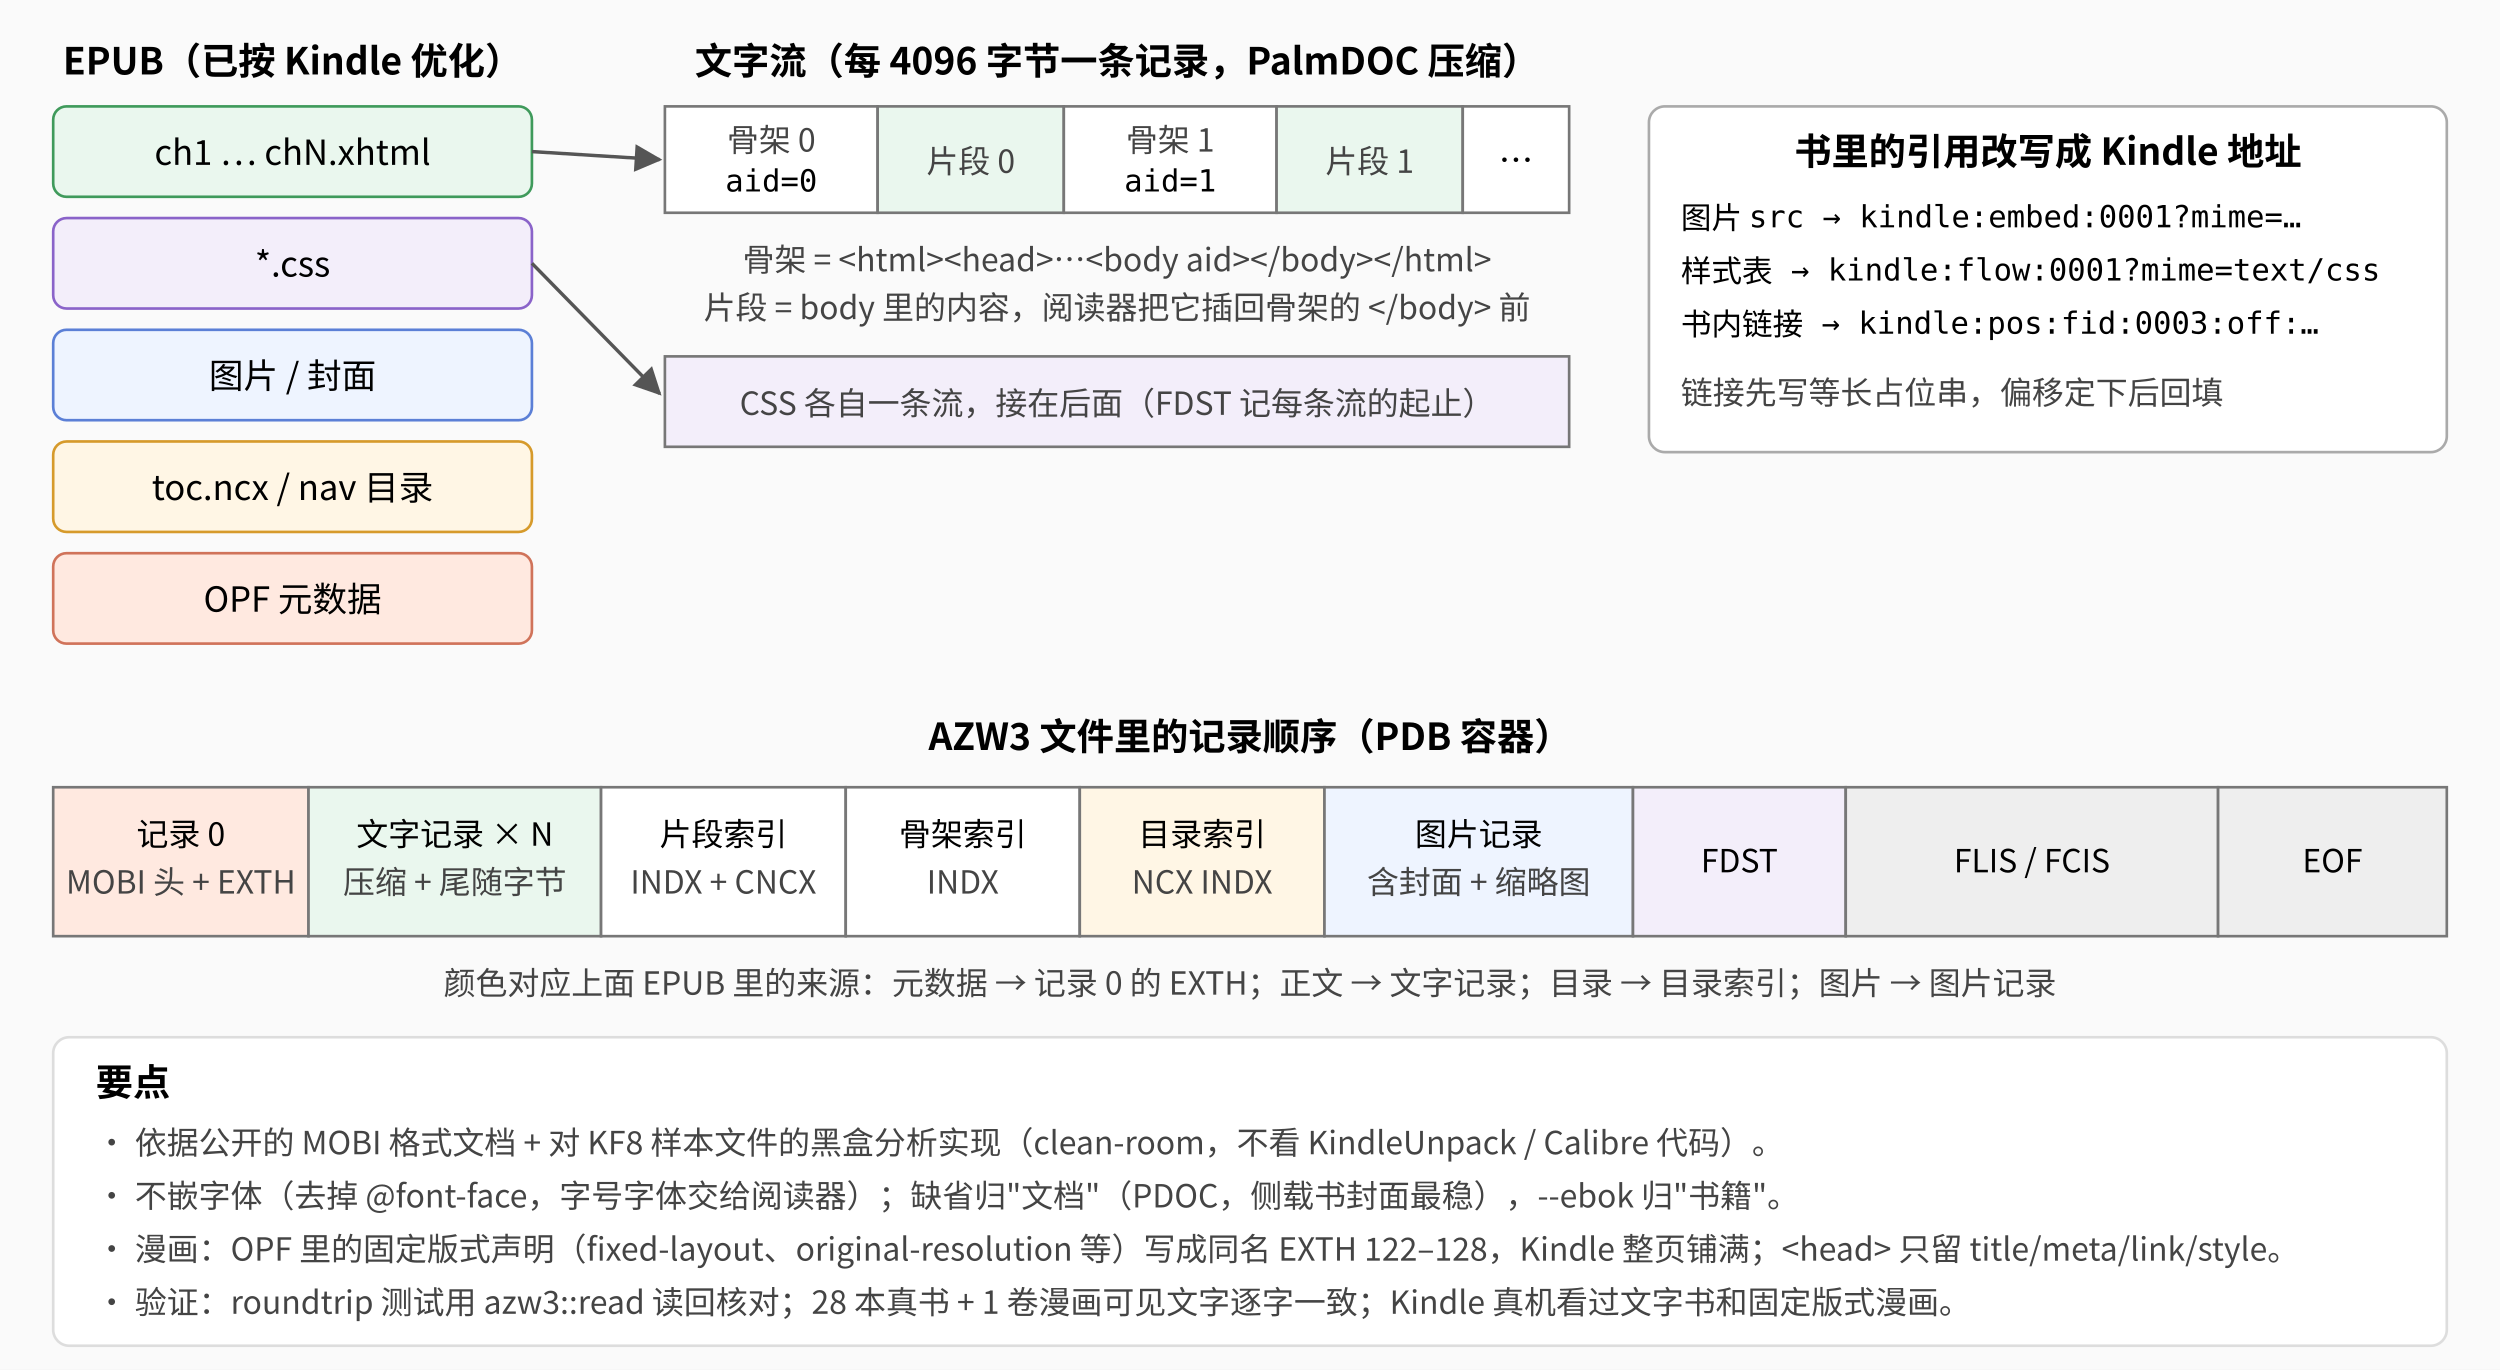
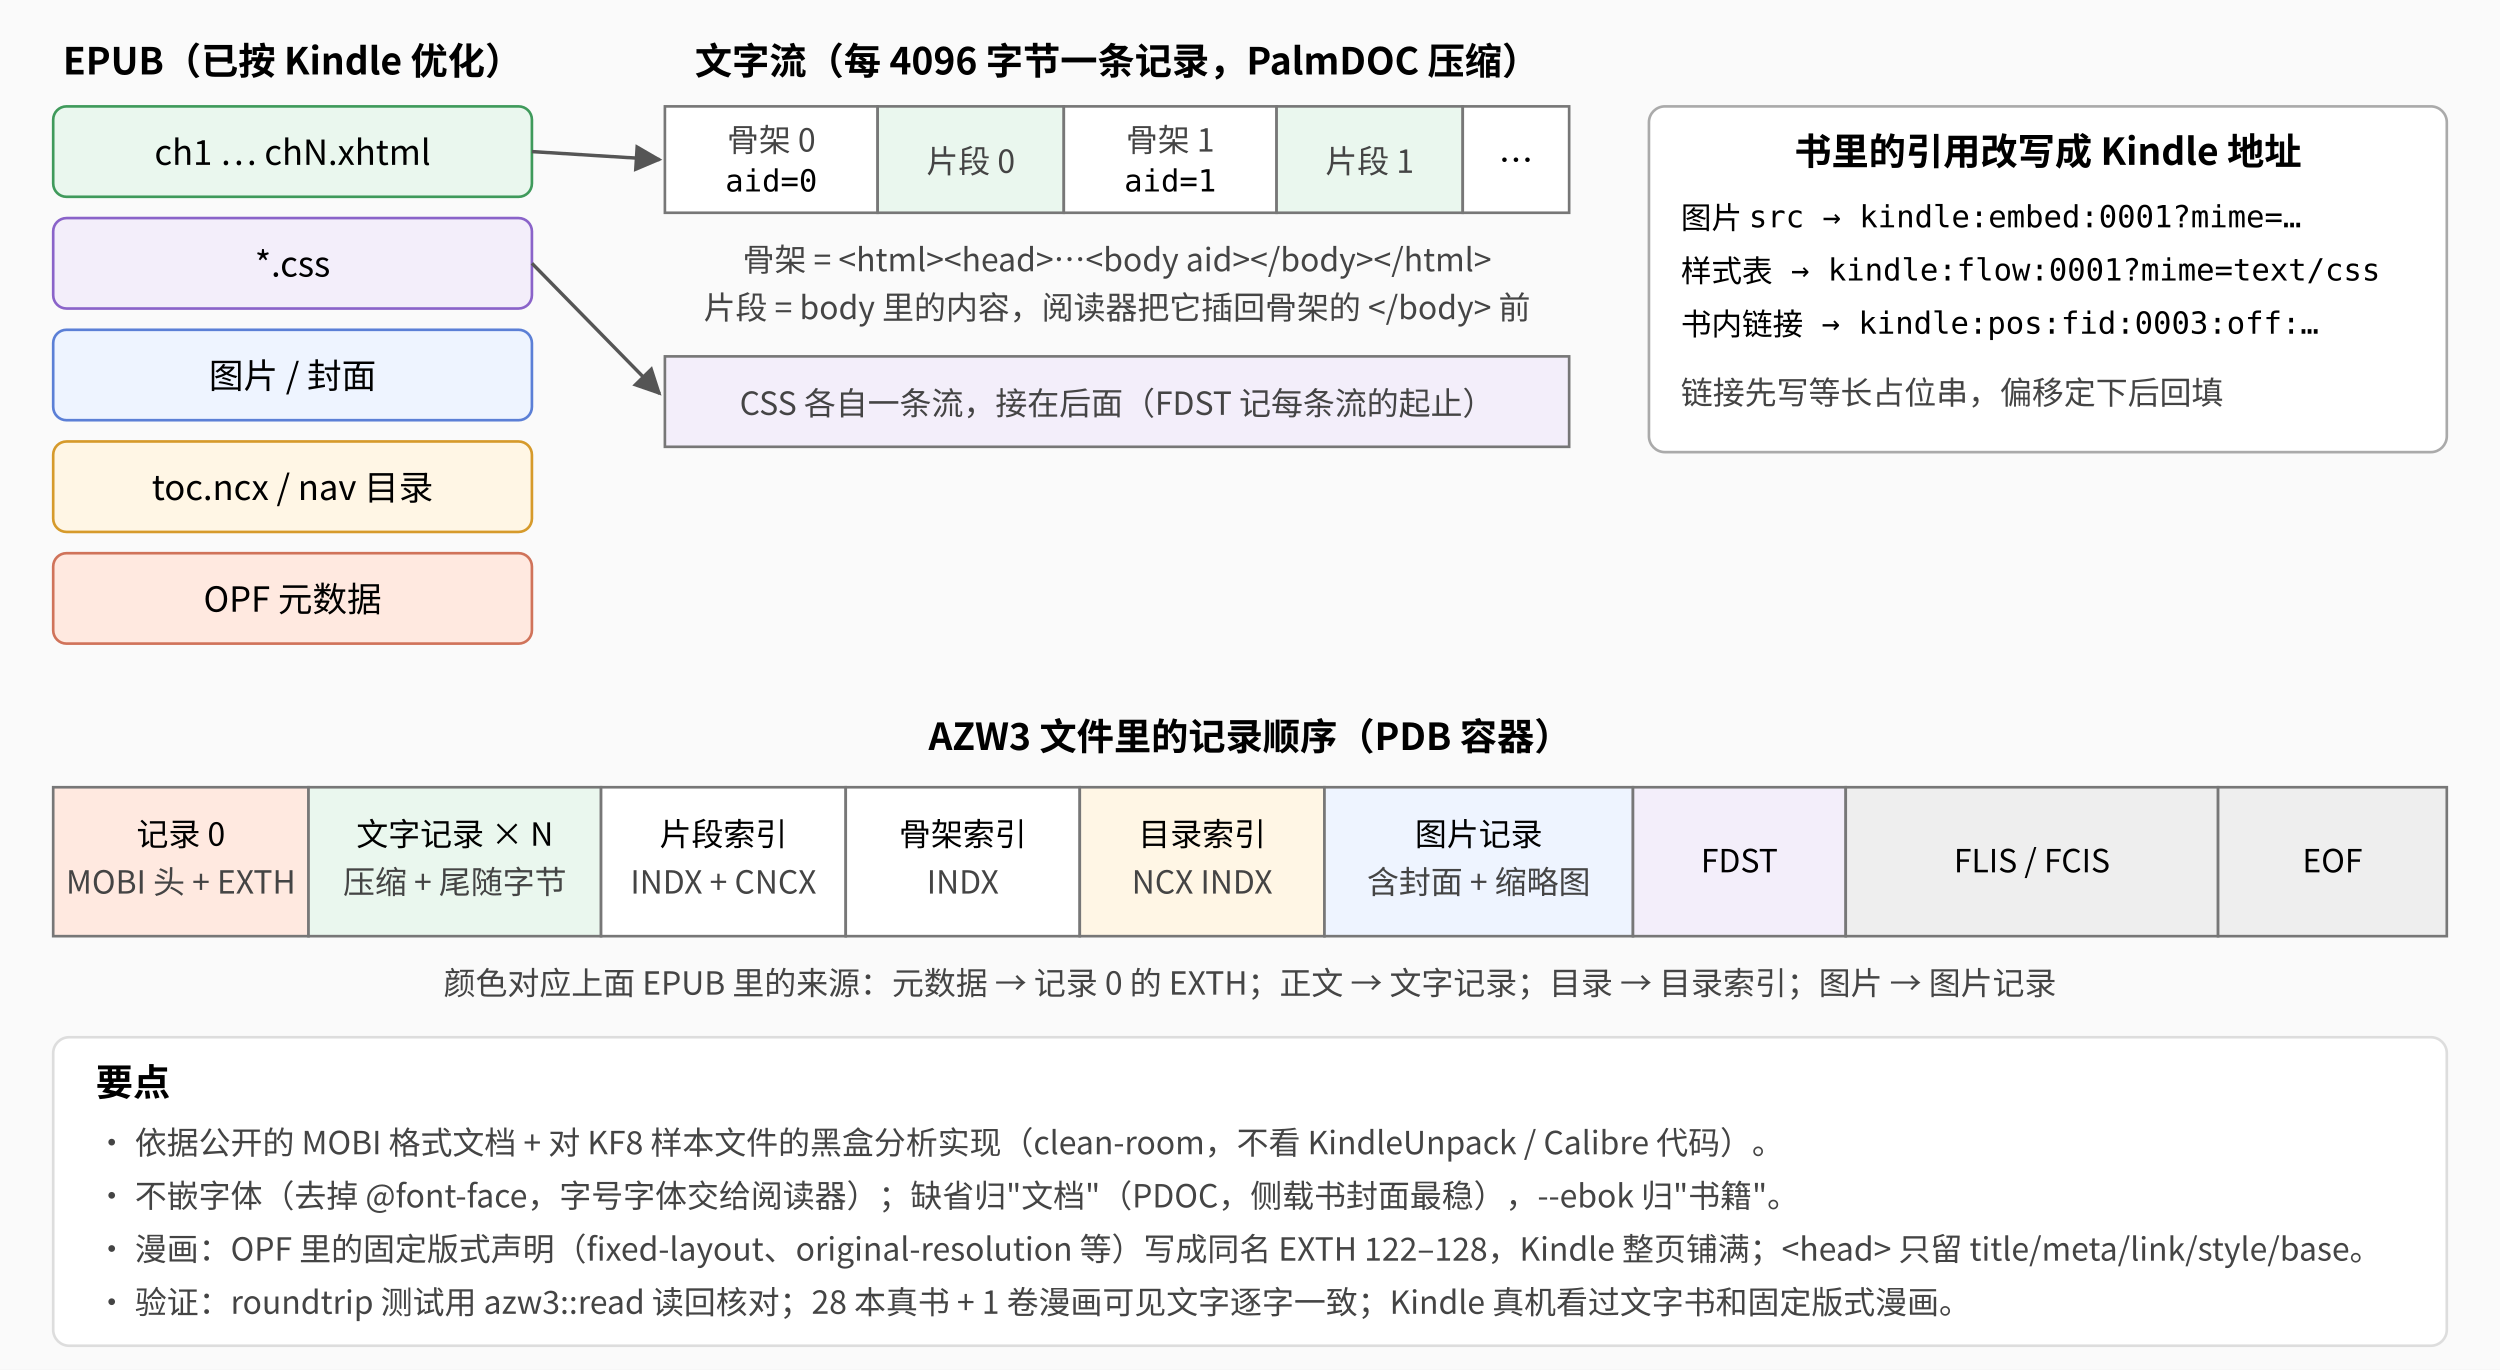
<svg xmlns="http://www.w3.org/2000/svg" viewBox="0 0 940 515" font-family="'Noto Sans CJK SC','PingFang SC','Microsoft YaHei',sans-serif" font-size="13">
  <defs>
    <marker id="a" viewBox="0 0 10 10" refX="9" refY="5" markerWidth="8" markerHeight="8" orient="auto">
      <path d="M0 0L10 5L0 10z" fill="#555" />
    </marker>
    <style>
      .r{stroke:#777;stroke-width:1}
      .h{font-weight:bold;font-size:14px}
      .s{font-size:12px;fill:#444}
      .m{font-family:monospace;font-size:11.5px}
      .l{stroke:#555;stroke-width:1.3;fill:none}
    </style>
  </defs>
  <rect width="940" height="515" fill="#fafafa" />
  <text x="110" y="28" text-anchor="middle" class="h">EPUB（已按 Kindle 优化）</text>
  <rect x="20" y="40" width="180" height="34" rx="5" fill="#eaf7ee" stroke="#3f9a5b" />
  <text x="110" y="62" text-anchor="middle">ch1 … chN.xhtml</text>
  <rect x="20" y="82" width="180" height="34" rx="5" fill="#f3eefa" stroke="#8a63c9" />
  <text x="110" y="104" text-anchor="middle">*.css</text>
  <rect x="20" y="124" width="180" height="34" rx="5" fill="#eef4ff" stroke="#5b7fd6" />
  <text x="110" y="146" text-anchor="middle">图片 / 封面</text>
  <rect x="20" y="166" width="180" height="34" rx="5" fill="#fff6e5" stroke="#d69a2b" />
  <text x="110" y="188" text-anchor="middle">toc.ncx / nav 目录</text>
  <rect x="20" y="208" width="180" height="34" rx="5" fill="#ffe9e0" stroke="#d0735a" />
  <text x="110" y="230" text-anchor="middle">OPF 元数据</text>
  <text x="420" y="28" text-anchor="middle" class="h">文字流（每 4096 字节一条记录，PalmDOC 压缩）</text>
  <rect x="250" y="40" width="80" height="40" fill="#fff" class="r" />
  <text x="290" y="57" text-anchor="middle" class="s">骨架 0</text>
  <text x="290" y="72" text-anchor="middle" class="m">aid=0</text>
  <rect x="330" y="40" width="70" height="40" fill="#eaf7ee" class="r" />
  <text x="365" y="65" text-anchor="middle" class="s">片段 0</text>
  <rect x="400" y="40" width="80" height="40" fill="#fff" class="r" />
  <text x="440" y="57" text-anchor="middle" class="s">骨架 1</text>
  <text x="440" y="72" text-anchor="middle" class="m">aid=1</text>
  <rect x="480" y="40" width="70" height="40" fill="#eaf7ee" class="r" />
  <text x="515" y="65" text-anchor="middle" class="s">片段 1</text>
  <rect x="550" y="40" width="40" height="40" fill="#fff" class="r" />
  <text x="570" y="65" text-anchor="middle">…</text>
  <text x="420" y="102" text-anchor="middle" class="s">骨架 = &lt;html&gt;&lt;head&gt;…&lt;body aid&gt;&lt;/body&gt;&lt;/html&gt;</text>
  <text x="420" y="120" text-anchor="middle" class="s">片段 = body 里的内容，阅读器把它插回骨架的 &lt;/body&gt; 前</text>
  <rect x="250" y="134" width="340" height="34" fill="#f3eefa" class="r" />
  <text x="420" y="156" text-anchor="middle" class="s">CSS 各自一条流，接在后面（FDST 记每条流的起止）</text>
  <path class="l" d="M200 57 L248 60" marker-end="url(#a)" />
  <path class="l" d="M200 99 L248 148" marker-end="url(#a)" />
  <rect x="620" y="40" width="300" height="130" rx="6" fill="#fff" stroke="#aaa" />
  <text x="770" y="62" text-anchor="middle" class="h">书里的引用改写成 Kindle 地址</text>
  <text x="632" y="86" class="m">图片 src → kindle:embed:0001?mime=…</text>
  <text x="632" y="106" class="m">样式表   → kindle:flow:0001?mime=text/css</text>
  <text x="632" y="126" class="m">书内链接 → kindle:pos:fid:0003:off:…</text>
  <text x="632" y="152" class="s">链接先写等长占位串，偏移定下后回填</text>
  <text x="470" y="282" text-anchor="middle" class="h">AZW3 文件里的记录顺序（PDB 容器）</text>
  <g font-size="12">
    <rect x="20" y="296" width="96" height="56" fill="#ffe9e0" class="r" />
    <text x="68" y="318" text-anchor="middle">记录 0</text>
    <text x="68" y="336" text-anchor="middle" class="s">MOBI 头 + EXTH</text>
    <rect x="116" y="296" width="110" height="56" fill="#eaf7ee" class="r" />
    <text x="171" y="318" text-anchor="middle">文字记录 × N</text>
    <text x="171" y="336" text-anchor="middle" class="s">压缩 + 尾随字节</text>
    <rect x="226" y="296" width="92" height="56" fill="#fff" class="r" />
    <text x="272" y="318" text-anchor="middle">片段索引</text>
    <text x="272" y="336" text-anchor="middle" class="s">INDX + CNCX</text>
    <rect x="318" y="296" width="88" height="56" fill="#fff" class="r" />
    <text x="362" y="318" text-anchor="middle">骨架索引</text>
    <text x="362" y="336" text-anchor="middle" class="s">INDX</text>
    <rect x="406" y="296" width="92" height="56" fill="#fff6e5" class="r" />
    <text x="452" y="318" text-anchor="middle">目录索引</text>
    <text x="452" y="336" text-anchor="middle" class="s">NCX INDX</text>
    <rect x="498" y="296" width="116" height="56" fill="#eef4ff" class="r" />
    <text x="556" y="318" text-anchor="middle">图片记录</text>
    <text x="556" y="336" text-anchor="middle" class="s">含封面 + 缩略图</text>
    <rect x="614" y="296" width="80" height="56" fill="#f3eefa" class="r" />
    <text x="654" y="328" text-anchor="middle">FDST</text>
    <rect x="694" y="296" width="140" height="56" fill="#eee" class="r" />
    <text x="764" y="328" text-anchor="middle">FLIS / FCIS</text>
    <rect x="834" y="296" width="86" height="56" fill="#eee" class="r" />
    <text x="877" y="328" text-anchor="middle">EOF</text>
  </g>
  <text x="470" y="374" text-anchor="middle" class="s">颜色对应上面 EPUB 里的来源：元数据 → 记录 0 的 EXTH；正文 → 文字记录；目录 → 目录索引；图片 → 图片记录</text>
  <rect x="20" y="390" width="900" height="116" rx="6" fill="#fff" stroke="#ddd" />
  <text x="36" y="412" class="h">要点</text>
  <text x="36" y="434" class="s">· 依据公开的 MOBI 格式文档 + 对 KF8 样本文件的黑盒分析实现（clean-room，不看 KindleUnpack / Calibre 代码）。</text>
  <text x="36" y="454" class="s">· 不嵌字体（去掉 @font-face，字号字体交给阅读器）；缺省归"文档"（PDOC，侧载书封面最稳），--ebok 归"书籍"。</text>
-   <text x="36" y="474" class="s">· 漫画：OPF 里的固定版式声明（fixed-layout、original-resolution 等）写成同名 EXTH 122–128，Kindle 整页铺满；&lt;head&gt; 只留 title/meta/link/style。</text>
+   <text x="36" y="474" class="s">· 漫画：OPF 里的固定版式声明（fixed-layout、original-resolution 等）写成同名 EXTH 122–128，Kindle 整页铺满；&lt;head&gt; 只留 title/meta/link/style/base。</text>
  <text x="36" y="494" class="s">· 验证：roundtrip 测试用 azw3::read 读回核对；28 本真书 + 1 卷漫画可见文字逐字一致；Kindle 真机看过文字书和固定版式漫画。</text>
</svg>
